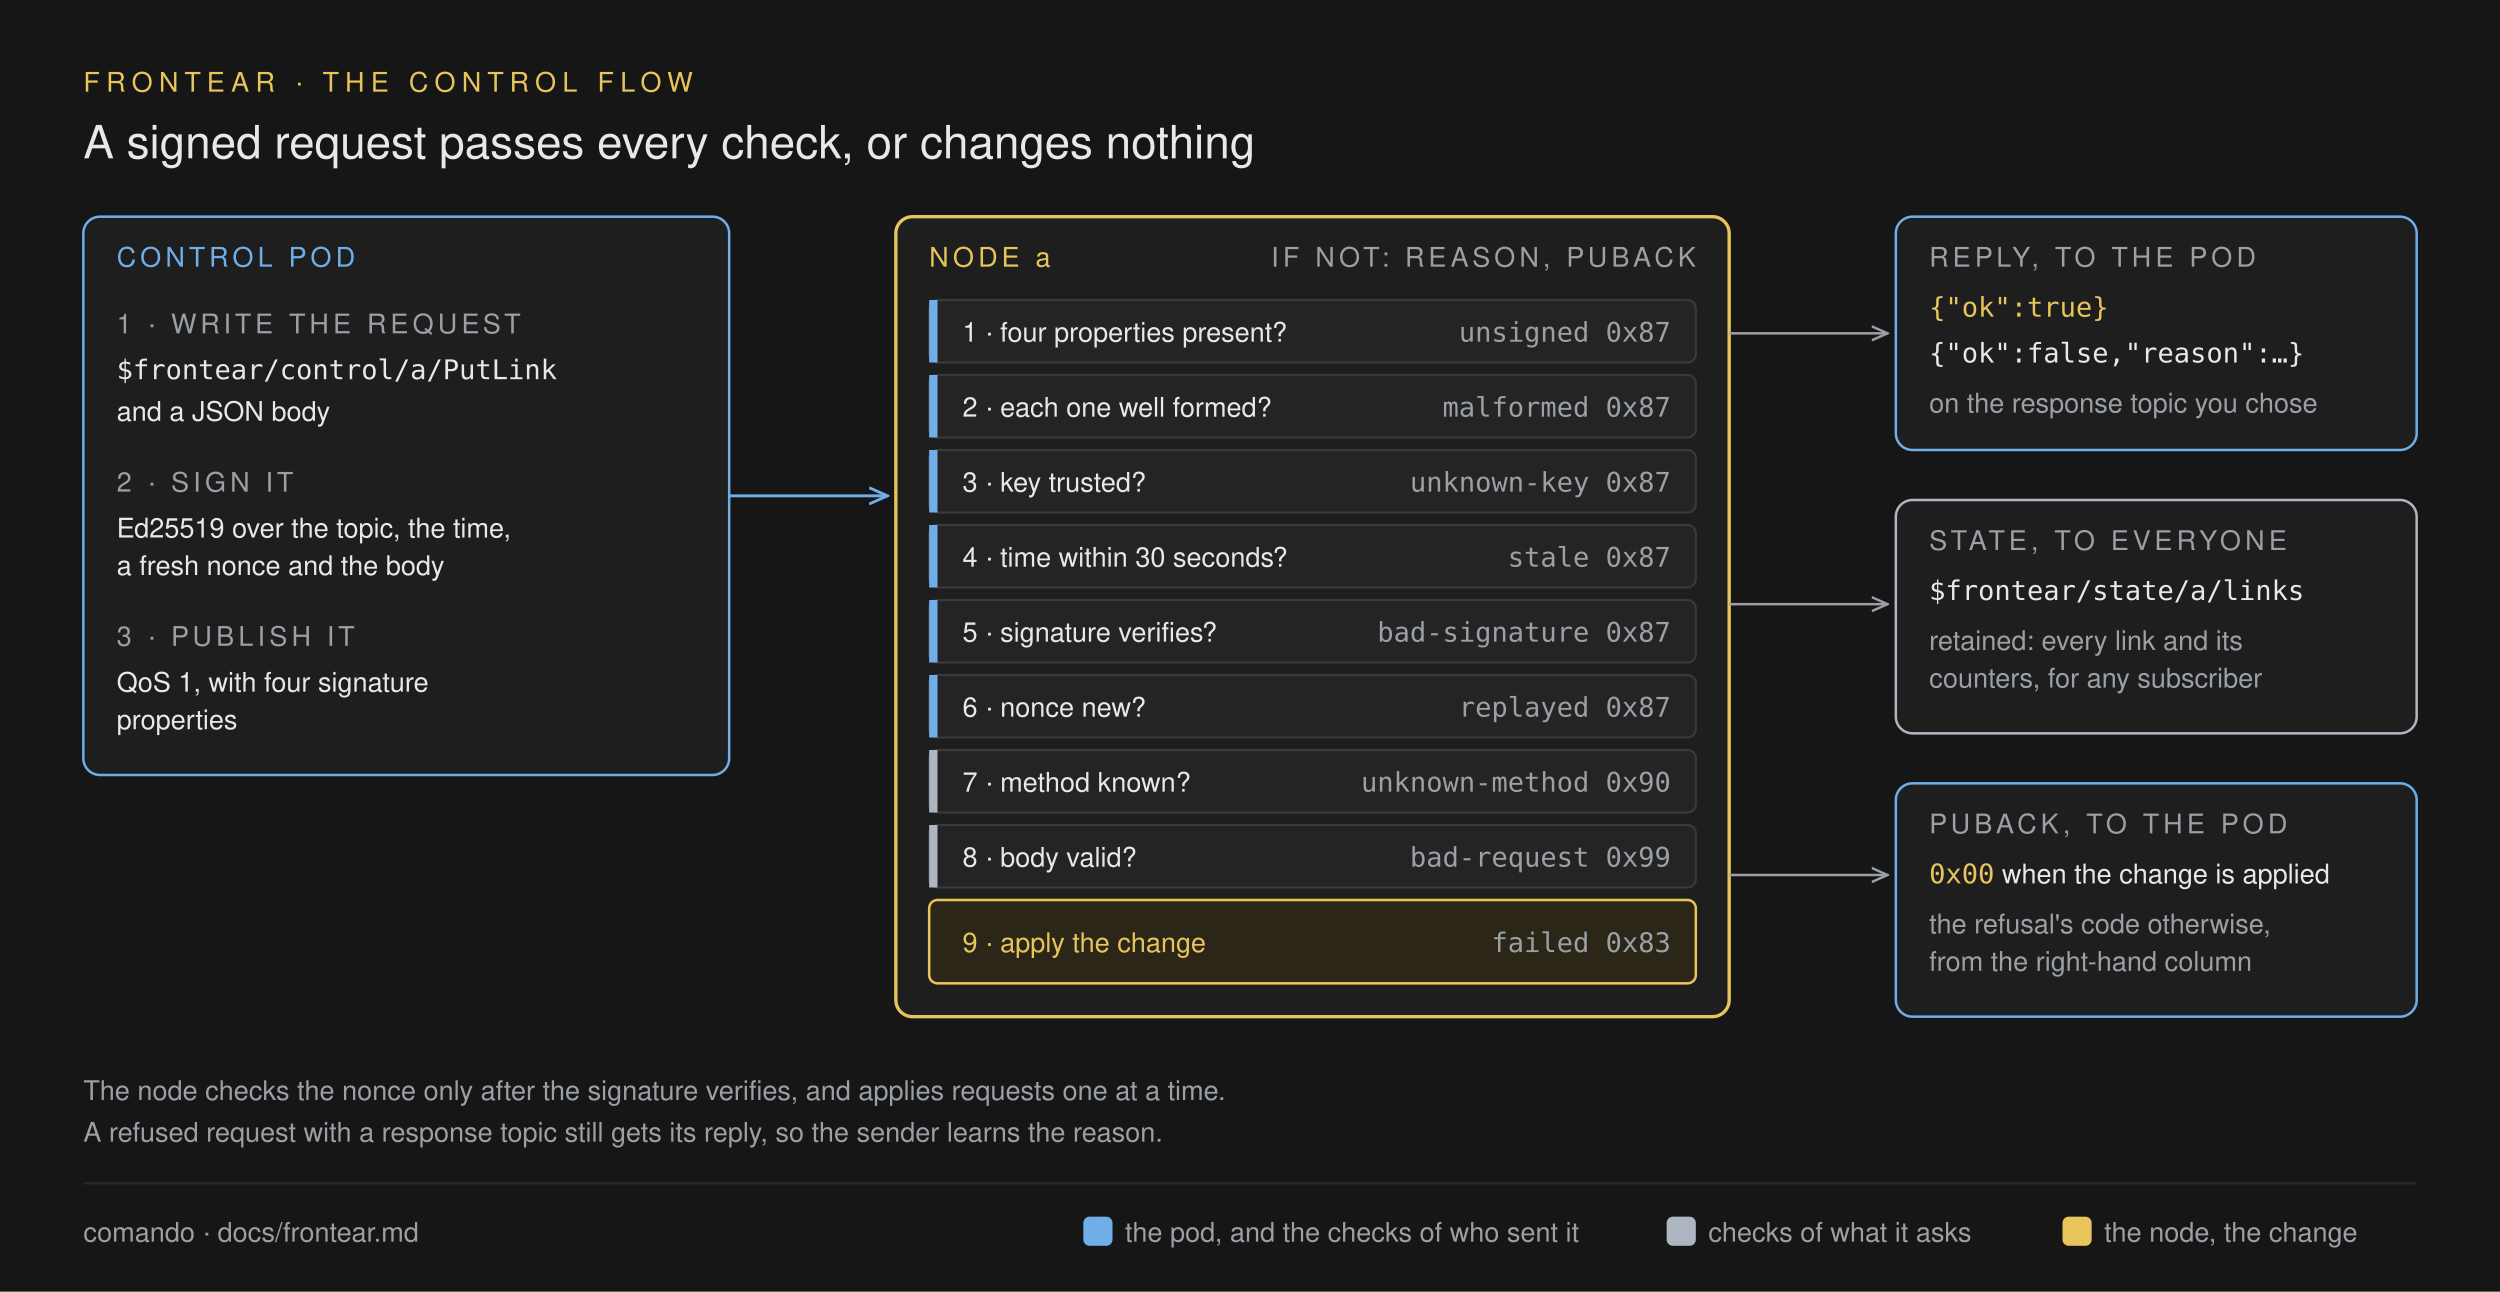
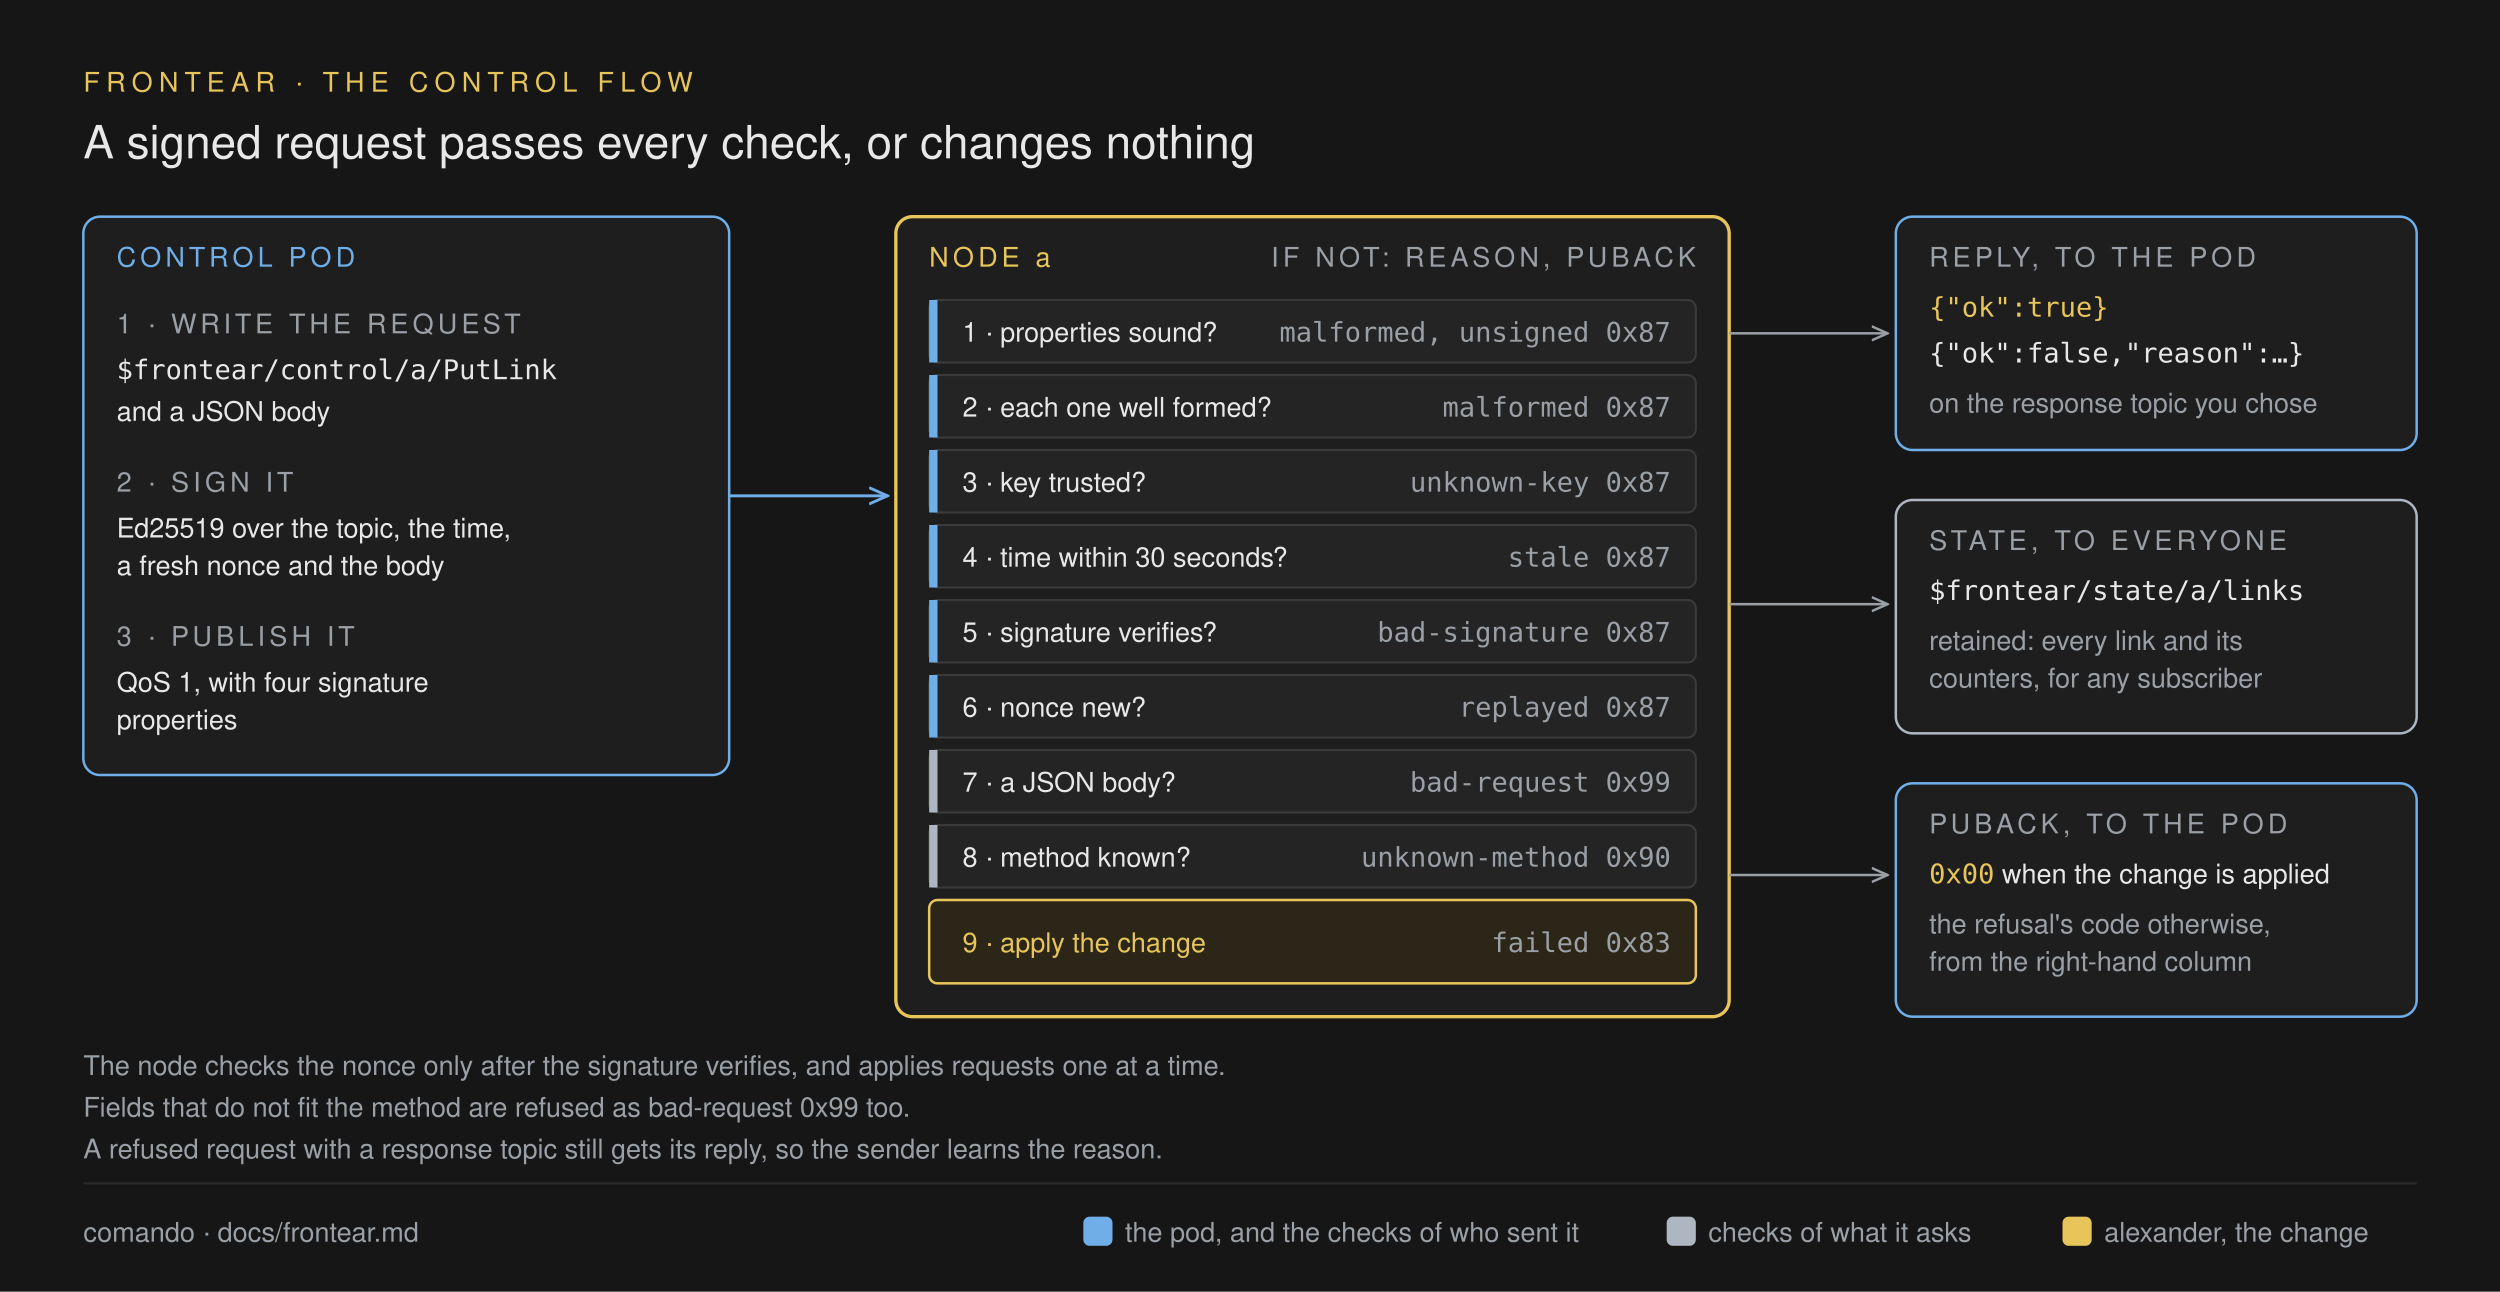
<svg xmlns="http://www.w3.org/2000/svg" width="1200" height="620" viewBox="0 0 1200 620" font-family="-apple-system, Segoe UI, Helvetica, Arial, sans-serif">
  <defs>
    <marker id="a" viewBox="0 0 10 10" refX="9" refY="5" markerWidth="7" markerHeight="7" orient="auto">
      <path d="M0,1 L9,5 L0,9" fill="none" stroke="#9AA0A6" stroke-width="1.4" />
    </marker>
    <marker id="b" viewBox="0 0 10 10" refX="9" refY="5" markerWidth="7" markerHeight="7" orient="auto">
      <path d="M0,1 L9,5 L0,9" fill="none" stroke="#6FAEE8" stroke-width="1.4" />
    </marker>
  </defs>
  <rect width="1200" height="620" fill="#161616" />
  <text x="40" y="44" font-size="13" font-weight="500" fill="#E7C55A" letter-spacing="3">FRONTEAR · THE CONTROL FLOW</text>
  <text x="40" y="76" font-size="22" font-weight="300" fill="#E8E8E8">A signed request passes every check, or changes nothing</text>
  <rect x="40" y="104" width="310" height="268" rx="8" fill="#1E1E1E" stroke="#6FAEE8" stroke-width="1.2" />
  <text x="56" y="128" font-size="13" fill="#6FAEE8" letter-spacing="2">CONTROL POD</text>
  <text x="56" y="160" font-size="13" fill="#9AA0A6" letter-spacing="2">1 · WRITE THE REQUEST</text>
  <text x="56" y="182" font-size="13" fill="#E8E8E8" font-family="Menlo, Consolas, monospace">$frontear/control/a/PutLink</text>
  <text x="56" y="202" font-size="13" fill="#E8E8E8">and a JSON body</text>
  <text x="56" y="236" font-size="13" fill="#9AA0A6" letter-spacing="2">2 · SIGN IT</text>
  <text x="56" y="258" font-size="13" fill="#E8E8E8">Ed25519 over the topic, the time,</text>
  <text x="56" y="276" font-size="13" fill="#E8E8E8">a fresh nonce and the body</text>
  <text x="56" y="310" font-size="13" fill="#9AA0A6" letter-spacing="2">3 · PUBLISH IT</text>
  <text x="56" y="332" font-size="13" fill="#E8E8E8">QoS 1, with four signature</text>
  <text x="56" y="350" font-size="13" fill="#E8E8E8">properties</text>
  <line x1="350" y1="238" x2="426" y2="238" stroke="#6FAEE8" stroke-width="1.4" marker-end="url(#b)" />
  <rect x="430" y="104" width="400" height="384" rx="8" fill="#1E1E1E" stroke="#E7C55A" stroke-width="1.6" />
  <text x="446" y="128" font-size="13" fill="#E7C55A" letter-spacing="2">NODE a</text>
  <text x="814" y="128" font-size="13" fill="#9AA0A6" letter-spacing="2" text-anchor="end">IF NOT: REASON, PUBACK</text>
  <g fill="#242424" stroke="#3A3A3A" stroke-width="1">
    <rect x="446" y="144" width="368" height="30" rx="4" />
    <rect x="446" y="180" width="368" height="30" rx="4" />
    <rect x="446" y="216" width="368" height="30" rx="4" />
    <rect x="446" y="252" width="368" height="30" rx="4" />
    <rect x="446" y="288" width="368" height="30" rx="4" />
    <rect x="446" y="324" width="368" height="30" rx="4" />
    <rect x="446" y="360" width="368" height="30" rx="4" />
    <rect x="446" y="396" width="368" height="30" rx="4" />
  </g>
  <rect x="446" y="432" width="368" height="40" rx="4" fill="#2B2618" stroke="#E7C55A" stroke-width="1.2" />
  <g fill="#6FAEE8">
    <rect x="446" y="144" width="4" height="30" />
    <rect x="446" y="180" width="4" height="30" />
    <rect x="446" y="216" width="4" height="30" />
    <rect x="446" y="252" width="4" height="30" />
    <rect x="446" y="288" width="4" height="30" />
    <rect x="446" y="324" width="4" height="30" />
  </g>
  <g fill="#AEB6C1">
    <rect x="446" y="360" width="4" height="30" />
    <rect x="446" y="396" width="4" height="30" />
  </g>
  <g font-size="13" fill="#E8E8E8">
-     <text x="462" y="164">1 · four properties present?</text>
+     <text x="462" y="164">1 · properties sound?</text>
    <text x="462" y="200">2 · each one well formed?</text>
    <text x="462" y="236">3 · key trusted?</text>
    <text x="462" y="272">4 · time within 30 seconds?</text>
    <text x="462" y="308">5 · signature verifies?</text>
    <text x="462" y="344">6 · nonce new?</text>
-     <text x="462" y="380">7 · method known?</text>
-     <text x="462" y="416">8 · body valid?</text>
+     <text x="462" y="380">7 · a JSON body?</text>
+     <text x="462" y="416">8 · method known?</text>
    <text x="462" y="457" fill="#E7C55A">9 · apply the change</text>
  </g>
  <g font-size="13" fill="#9AA0A6" text-anchor="end" font-family="Menlo, Consolas, monospace">
-     <text x="802" y="164">unsigned 0x87</text>
+     <text x="802" y="164">malformed, unsigned 0x87</text>
    <text x="802" y="200">malformed 0x87</text>
    <text x="802" y="236">unknown-key 0x87</text>
    <text x="802" y="272">stale 0x87</text>
    <text x="802" y="308">bad-signature 0x87</text>
    <text x="802" y="344">replayed 0x87</text>
-     <text x="802" y="380">unknown-method 0x90</text>
-     <text x="802" y="416">bad-request 0x99</text>
+     <text x="802" y="380">bad-request 0x99</text>
+     <text x="802" y="416">unknown-method 0x90</text>
    <text x="802" y="457">failed 0x83</text>
  </g>
  <line x1="830" y1="160" x2="906" y2="160" stroke="#9AA0A6" stroke-width="1.2" marker-end="url(#a)" />
  <rect x="910" y="104" width="250" height="112" rx="8" fill="#1E1E1E" stroke="#6FAEE8" stroke-width="1.2" />
  <text x="926" y="128" font-size="13" fill="#9AA0A6" letter-spacing="2">REPLY, TO THE POD</text>
  <text x="926" y="152" font-size="13" fill="#E7C55A" font-family="Menlo, Consolas, monospace">{"ok":true}</text>
  <text x="926" y="174" font-size="13" fill="#E8E8E8" font-family="Menlo, Consolas, monospace">{"ok":false,"reason":…}</text>
  <text x="926" y="198" font-size="13" fill="#9AA0A6">on the response topic you chose</text>
  <line x1="830" y1="290" x2="906" y2="290" stroke="#9AA0A6" stroke-width="1.2" marker-end="url(#a)" />
  <rect x="910" y="240" width="250" height="112" rx="8" fill="#1E1E1E" stroke="#AEB6C1" stroke-width="1.2" />
  <text x="926" y="264" font-size="13" fill="#9AA0A6" letter-spacing="2">STATE, TO EVERYONE</text>
  <text x="926" y="288" font-size="13" fill="#E8E8E8" font-family="Menlo, Consolas, monospace">$frontear/state/a/links</text>
  <text x="926" y="312" font-size="13" fill="#9AA0A6">retained: every link and its</text>
  <text x="926" y="330" font-size="13" fill="#9AA0A6">counters, for any subscriber</text>
  <line x1="830" y1="420" x2="906" y2="420" stroke="#9AA0A6" stroke-width="1.2" marker-end="url(#a)" />
  <rect x="910" y="376" width="250" height="112" rx="8" fill="#1E1E1E" stroke="#6FAEE8" stroke-width="1.2" />
  <text x="926" y="400" font-size="13" fill="#9AA0A6" letter-spacing="2">PUBACK, TO THE POD</text>
  <text x="926" y="424" font-size="13" fill="#E8E8E8">
    <tspan font-family="Menlo, Consolas, monospace" fill="#E7C55A">0x00</tspan> when the change is applied</text>
  <text x="926" y="448" font-size="13" fill="#9AA0A6">the refusal's code otherwise,</text>
  <text x="926" y="466" font-size="13" fill="#9AA0A6">from the right-hand column</text>
-   <text x="40" y="528" font-size="13" fill="#9AA0A6">The node checks the nonce only after the signature verifies, and applies requests one at a time.</text>
-   <text x="40" y="548" font-size="13" fill="#9AA0A6">A refused request with a response topic still gets its reply, so the sender learns the reason.</text>
+   <text x="40" y="516" font-size="13" fill="#9AA0A6">The node checks the nonce only after the signature verifies, and applies requests one at a time.</text>
+   <text x="40" y="536" font-size="13" fill="#9AA0A6">Fields that do not fit the method are refused as bad-request 0x99 too.</text>
+   <text x="40" y="556" font-size="13" fill="#9AA0A6">A refused request with a response topic still gets its reply, so the sender learns the reason.</text>
  <line x1="40" y1="568" x2="1160" y2="568" stroke="#2A2A2A" stroke-width="1" />
  <text x="40" y="596" font-size="13" fill="#9AA0A6">comando · docs/frontear.md</text>
  <rect x="520" y="584" width="14" height="14" rx="3" fill="#6FAEE8" />
  <text x="540" y="596" font-size="13" fill="#9AA0A6">the pod, and the checks of who sent it</text>
  <rect x="800" y="584" width="14" height="14" rx="3" fill="#AEB6C1" />
  <text x="820" y="596" font-size="13" fill="#9AA0A6">checks of what it asks</text>
  <rect x="990" y="584" width="14" height="14" rx="3" fill="#E7C55A" />
-   <text x="1010" y="596" font-size="13" fill="#9AA0A6">the node, the change</text>
+   <text x="1010" y="596" font-size="13" fill="#9AA0A6">alexander, the change</text>
</svg>
